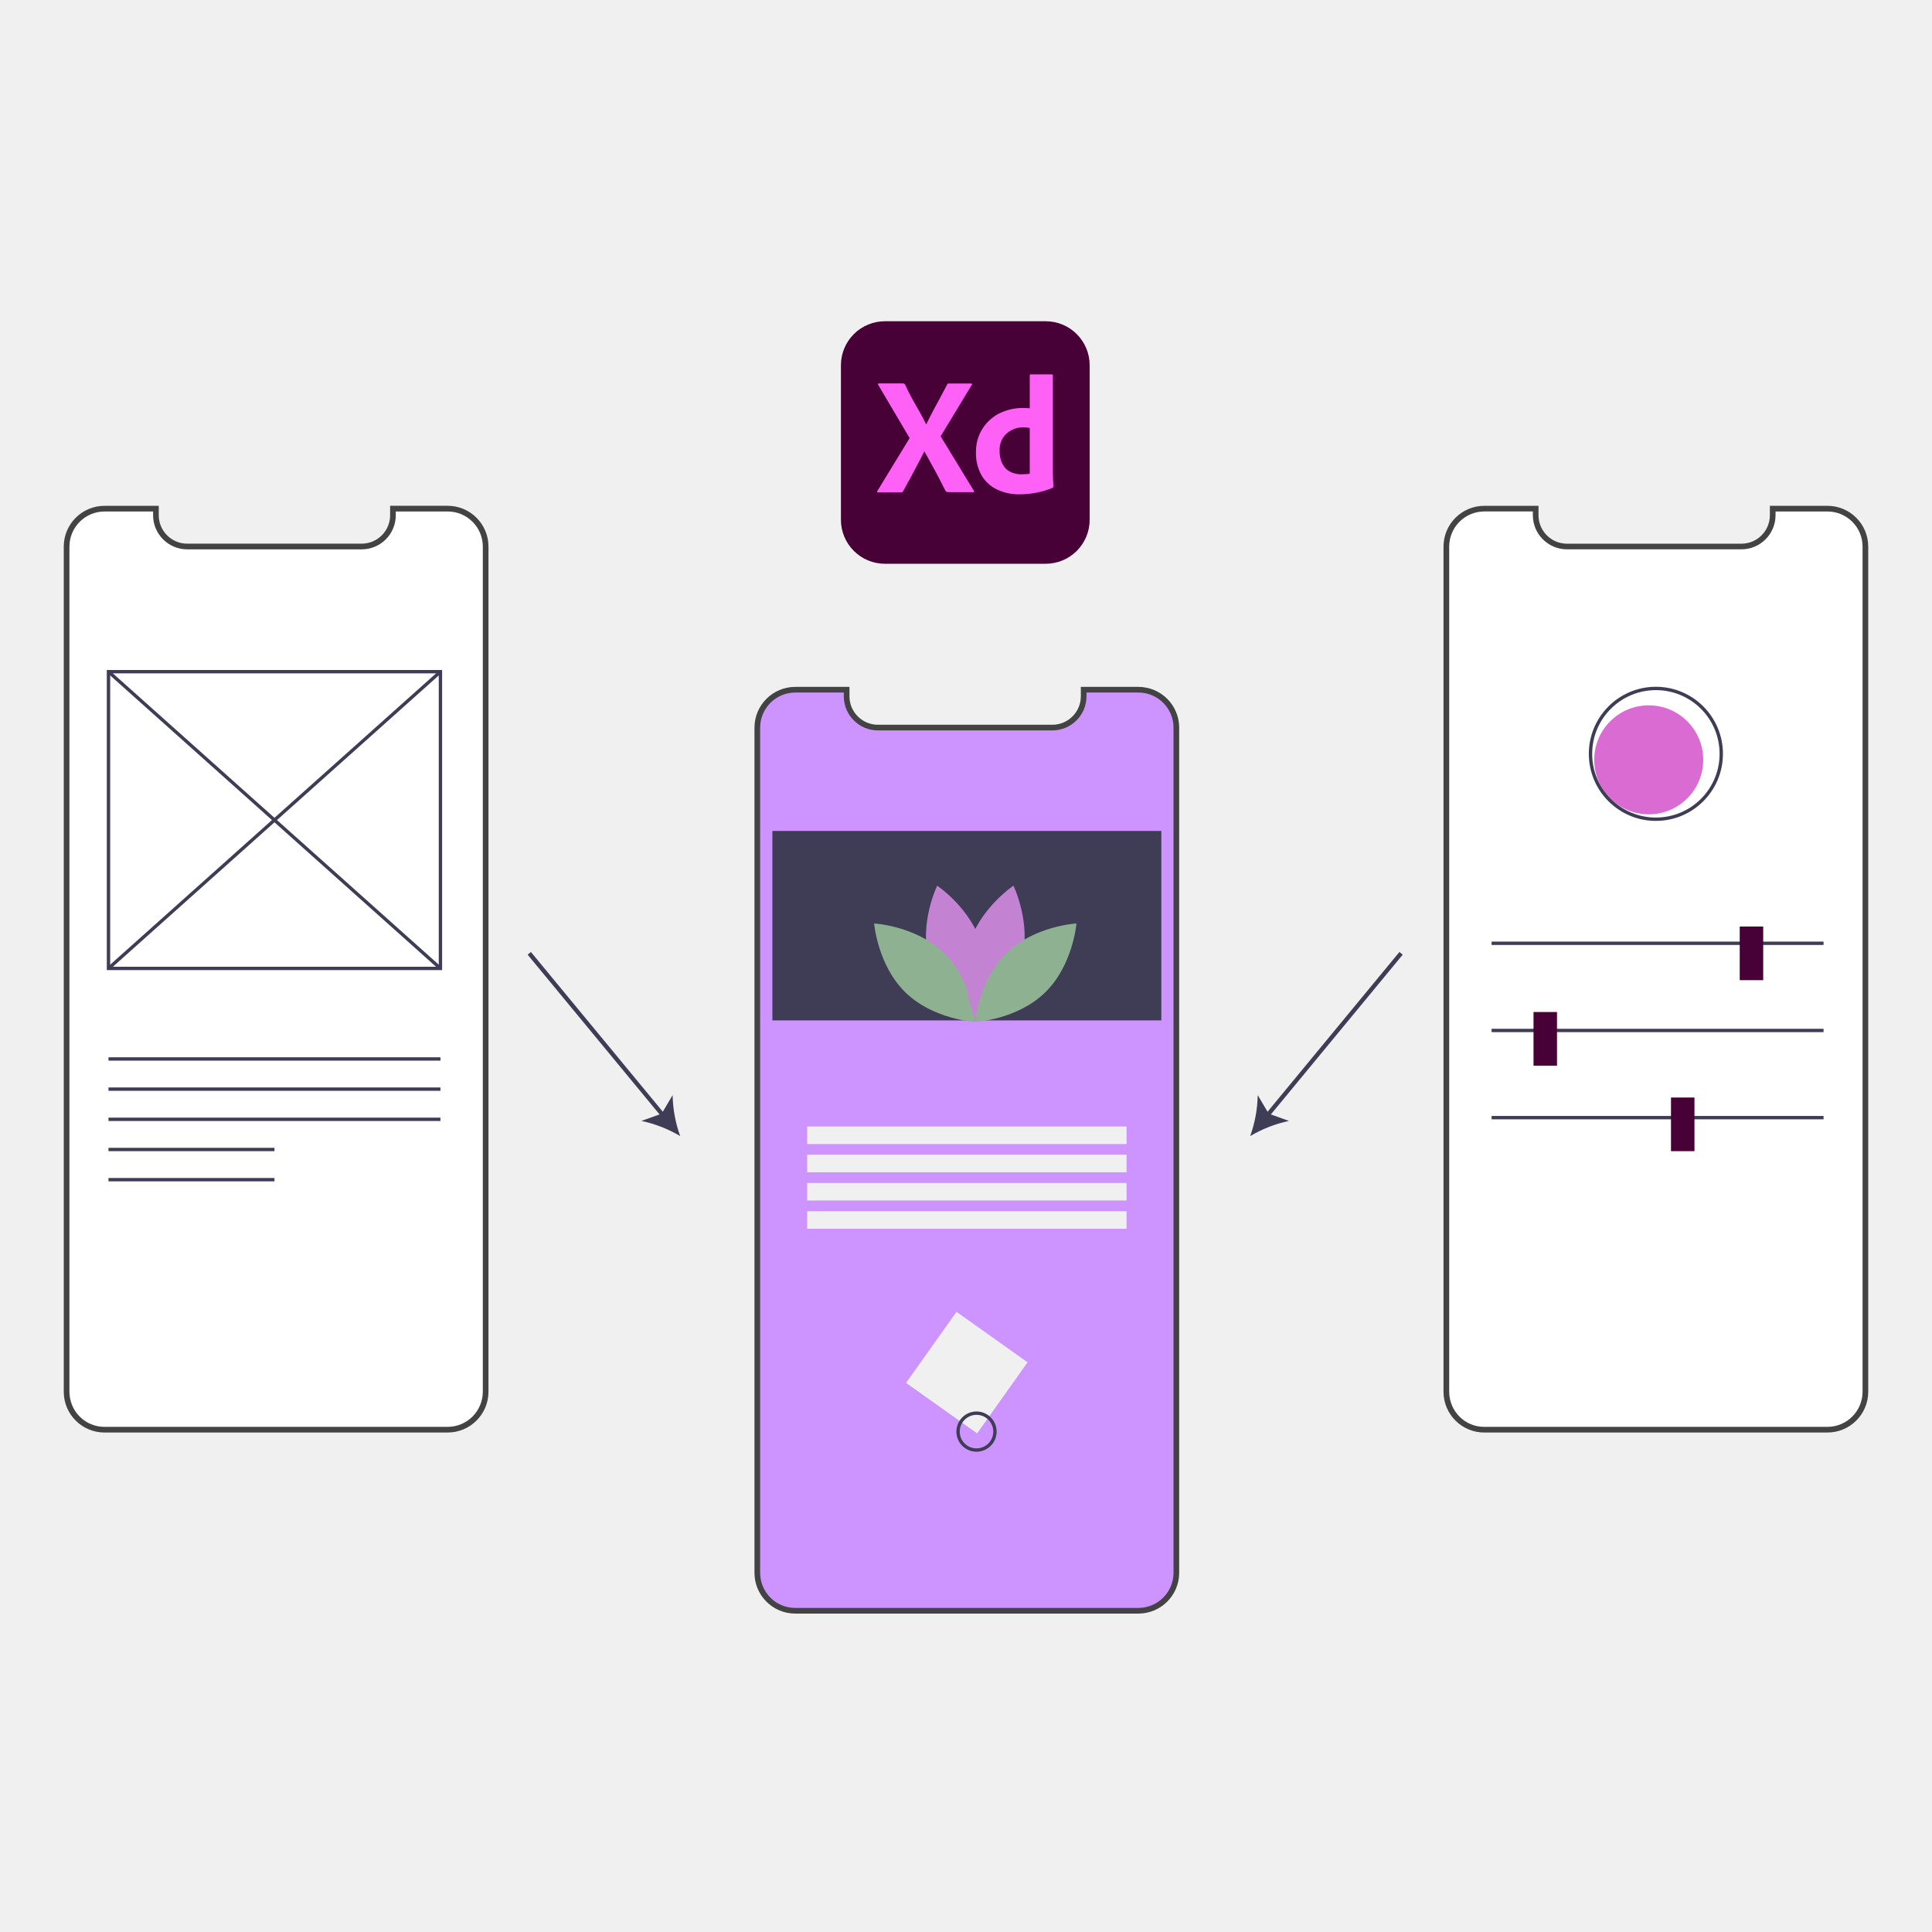
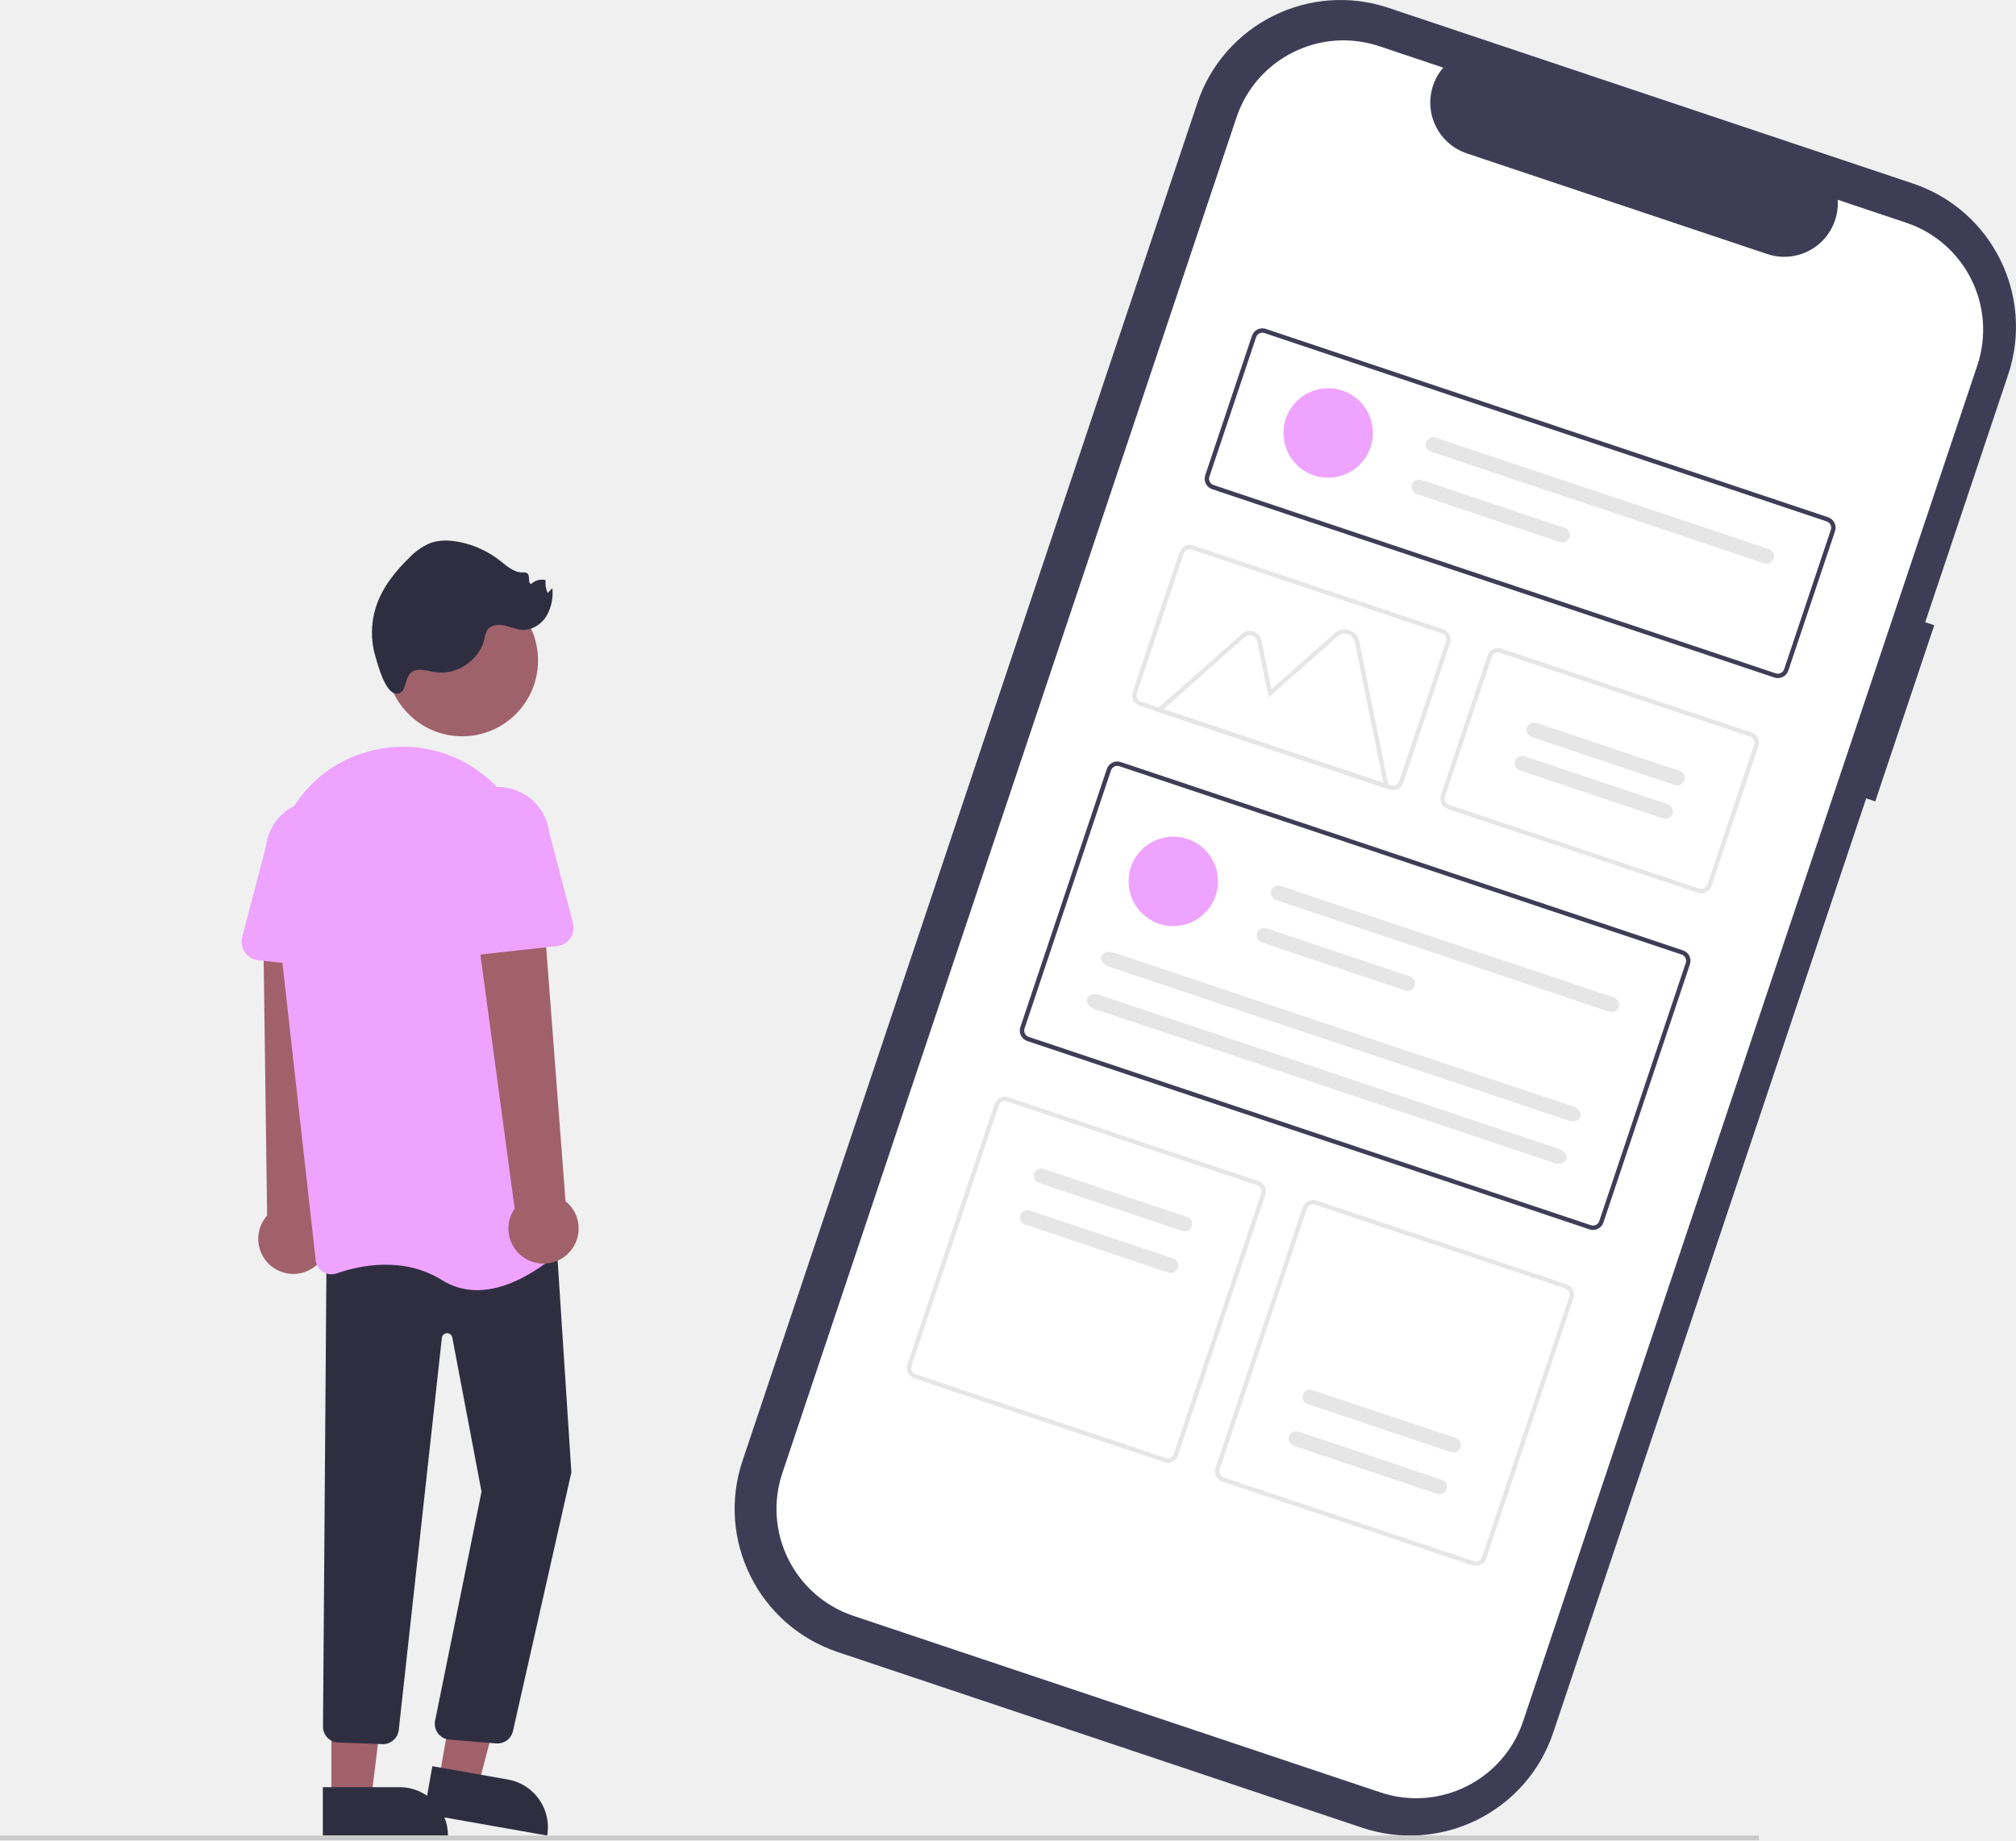
- <svg xmlns="http://www.w3.org/2000/svg" width="512" height="512" viewBox="0 0 512 512">
-   <defs>
-     <clipPath id="clip-path">
-       <rect id="Rectangle_517" data-name="Rectangle 517" width="512" height="512" transform="translate(57 661)" fill="none" stroke="#707070" stroke-width="1" />
-     </clipPath>
-   </defs>
-   <g id="UXID-L" transform="translate(-57 -661)">
-     <g id="Mask_Group_5" data-name="Mask Group 5" clip-path="url(#clip-path)">
-       <g id="Group_41" data-name="Group 41" transform="translate(74.649 776.487)">
-         <path id="Path_235" data-name="Path 235" d="M498.017,161.943V385.906a10.063,10.063,0,0,1-10.063,10.059H397.03a10.046,10.046,0,0,1-10.063-10.059V161.943A10.063,10.063,0,0,1,397.03,151.88h13.608v1.746a8.286,8.286,0,0,0,8.286,8.286h46.242a8.286,8.286,0,0,0,8.286-8.286V151.88h14.5a10.06,10.06,0,0,1,10.063,10.063Z" transform="translate(-203.919 -84.586)" fill="#cd94ff" />
-         <path id="Path_235_-_Outline" data-name="Path 235 - Outline" d="M397.029,151.13h14.359v2.5a7.545,7.545,0,0,0,7.536,7.536h46.242a7.545,7.545,0,0,0,7.536-7.536v-2.5h15.252l0,.75,0,.75H474.2v1a9.046,9.046,0,0,1-9.036,9.036H418.924a9.046,9.046,0,0,1-9.036-9.036v-1H397.03a9.324,9.324,0,0,0-9.314,9.313V385.906a9.359,9.359,0,0,0,2.724,6.588,9.236,9.236,0,0,0,6.572,2.721h90.941a9.325,9.325,0,0,0,9.313-9.309V161.943a9.31,9.31,0,0,0-9.31-9.313v-1.5a10.81,10.81,0,0,1,10.81,10.814V385.906a10.813,10.813,0,0,1-10.813,10.809H397.013a10.8,10.8,0,0,1-10.8-10.81V161.943a10.813,10.813,0,0,1,10.813-10.813Z" transform="translate(-203.919 -84.586)" fill="#434343" />
-         <rect id="Rectangle_91" data-name="Rectangle 91" width="103.076" height="50.205" transform="translate(187.042 104.726)" fill="#3f3d56" />
-         <path id="Path_236" data-name="Path 236" d="M466.983,263.914c2.7,9.974,11.94,16.152,11.94,16.152s4.867-9.994,2.169-19.969-11.94-16.152-11.94-16.152S464.285,253.94,466.983,263.914Z" transform="translate(-238.441 -124.715)" fill="#c383d2" />
-         <path id="Path_237" data-name="Path 237" d="M460.344,269.506c7.4,7.208,8.308,18.287,8.308,18.287s-11.1-.606-18.5-7.814-8.309-18.287-8.309-18.287S452.94,262.3,460.344,269.506Z" transform="translate(-227.837 -132.45)" fill="#8eb291" />
-         <path id="Path_238" data-name="Path 238" d="M499.595,263.914c-2.7,9.974-11.94,16.152-11.94,16.152s-4.867-9.994-2.169-19.969,11.94-16.152,11.94-16.152S502.293,253.94,499.595,263.914Z" transform="translate(-246.506 -124.715)" fill="#c383d2" />
-         <path id="Path_239" data-name="Path 239" d="M497.677,269.506c-7.4,7.208-8.308,18.287-8.308,18.287s11.1-.606,18.5-7.814,8.309-18.287,8.309-18.287S505.082,262.3,497.677,269.506Z" transform="translate(-248.554 -132.45)" fill="#8eb291" />
-         <rect id="Rectangle_92" data-name="Rectangle 92" width="84.637" height="4.646" transform="translate(196.261 183.045)" fill="#f0f0f0" />
-         <rect id="Rectangle_93" data-name="Rectangle 93" width="84.637" height="4.646" transform="translate(196.261 190.53)" fill="#f0f0f0" />
-         <rect id="Rectangle_94" data-name="Rectangle 94" width="84.637" height="4.646" transform="translate(196.261 198.015)" fill="#f0f0f0" />
-         <rect id="Rectangle_95" data-name="Rectangle 95" width="84.637" height="4.646" transform="translate(196.261 205.501)" fill="#f0f0f0" />
-         <rect id="Rectangle_96" data-name="Rectangle 96" width="23.103" height="23.103" transform="matrix(0.815, 0.579, -0.579, 0.815, 235.84, 232.165)" fill="#f0f0f0" />
-         <path id="Path_240" data-name="Path 240" d="M485.817,501.612a5.332,5.332,0,1,1,5.332-5.332A5.331,5.331,0,0,1,485.817,501.612Zm0-9.774a4.443,4.443,0,1,0,4.443,4.443,4.443,4.443,0,0,0-4.443-4.443Z" transform="translate(-244.681 -232.378)" fill="#3f3d56" />
-         <path id="Path_241" data-name="Path 241" d="M173.536,76.885V300.848a10.063,10.063,0,0,1-10.063,10.059H72.548a10.046,10.046,0,0,1-10.063-10.059V76.885A10.063,10.063,0,0,1,72.549,66.822H86.157v1.746a8.286,8.286,0,0,0,8.286,8.286h46.242a8.286,8.286,0,0,0,8.286-8.286V66.822h14.5A10.06,10.06,0,0,1,173.536,76.885Z" transform="translate(-62.485 -47.511)" fill="#fff" />
-         <path id="Path_241_-_Outline" data-name="Path 241 - Outline" d="M72.548,66.072H86.907v2.5A7.545,7.545,0,0,0,94.443,76.1h46.242a7.536,7.536,0,0,0,7.536-7.536v-2.5h15.255a10.81,10.81,0,0,1,10.81,10.813V300.848a10.813,10.813,0,0,1-10.813,10.809H72.531a10.8,10.8,0,0,1-10.8-10.81V76.885A10.813,10.813,0,0,1,72.548,66.072Zm90.925,244.085a9.325,9.325,0,0,0,9.313-9.309V76.885a9.31,9.31,0,0,0-9.31-9.313v-.75l0,.75H149.721v1a9.036,9.036,0,0,1-9.036,9.036H94.443a9.046,9.046,0,0,1-9.036-9.036v-1H72.549a9.324,9.324,0,0,0-9.314,9.313V300.848a9.359,9.359,0,0,0,2.724,6.588,9.235,9.235,0,0,0,6.572,2.721Z" transform="translate(-62.485 -47.511)" fill="#434343" />
-         <path id="Path_242" data-name="Path 242" d="M170.237,222.155H81.379V142.627h88.858Zm-87.969-.889h87.081V143.516H82.268Z" transform="translate(-70.72 -80.553)" fill="#3f3d56" />
-         <rect id="Rectangle_97" data-name="Rectangle 97" width="0.889" height="117.995" transform="translate(10.806 62.849) rotate(-48.206)" fill="#3f3d56" />
-         <rect id="Rectangle_98" data-name="Rectangle 98" width="117.995" height="0.889" transform="translate(10.806 140.826) rotate(-41.794)" fill="#3f3d56" />
-         <rect id="Rectangle_99" data-name="Rectangle 99" width="87.969" height="0.889" transform="translate(11.103 164.705)" fill="#3f3d56" />
-         <rect id="Rectangle_100" data-name="Rectangle 100" width="87.969" height="0.889" transform="translate(11.103 172.702)" fill="#3f3d56" />
-         <rect id="Rectangle_101" data-name="Rectangle 101" width="87.969" height="0.889" transform="translate(11.103 180.7)" fill="#3f3d56" />
-         <rect id="Rectangle_102" data-name="Rectangle 102" width="43.985" height="0.889" transform="translate(11.103 188.697)" fill="#3f3d56" />
-         <rect id="Rectangle_103" data-name="Rectangle 103" width="43.985" height="0.889" transform="translate(11.103 196.694)" fill="#3f3d56" />
-         <path id="Path_243" data-name="Path 243" d="M821.711,76.885V300.848a10.064,10.064,0,0,1-10.063,10.059H720.724a10.046,10.046,0,0,1-10.063-10.059V76.885a10.063,10.063,0,0,1,10.064-10.063h13.608v1.746a8.286,8.286,0,0,0,8.286,8.286H788.86a8.286,8.286,0,0,0,8.286-8.286V66.822h14.5A10.06,10.06,0,0,1,821.711,76.885Z" transform="translate(-345.009 -47.511)" fill="#fff" />
-         <path id="Path_243_-_Outline" data-name="Path 243 - Outline" d="M720.723,66.072h14.359v2.5a7.545,7.545,0,0,0,7.536,7.536H788.86a7.545,7.545,0,0,0,7.536-7.536v-2.5h15.255a10.81,10.81,0,0,1,10.81,10.813V300.848a10.813,10.813,0,0,1-10.813,10.809H720.706a10.8,10.8,0,0,1-10.8-10.81V76.885a10.813,10.813,0,0,1,10.813-10.813Zm90.924,244.085a9.325,9.325,0,0,0,9.313-9.309V76.885a9.31,9.31,0,0,0-9.31-9.313v-.75l0,.75H797.9v1A9.046,9.046,0,0,1,788.86,77.6H742.618a9.046,9.046,0,0,1-9.036-9.036v-1H720.724a9.324,9.324,0,0,0-9.314,9.313V300.848a9.358,9.358,0,0,0,2.724,6.587,9.235,9.235,0,0,0,6.571,2.721Z" transform="translate(-345.009 -47.511)" fill="#434343" />
-         <rect id="Rectangle_104" data-name="Rectangle 104" width="87.969" height="0.889" transform="translate(377.643 134.049)" fill="#3f3d56" />
-         <rect id="Rectangle_105" data-name="Rectangle 105" width="87.969" height="0.889" transform="translate(377.643 157.152)" fill="#3f3d56" />
-         <rect id="Rectangle_106" data-name="Rectangle 106" width="87.969" height="0.889" transform="translate(377.643 180.255)" fill="#3f3d56" />
-         <circle id="Ellipse_9" data-name="Ellipse 9" cx="14.443" cy="14.443" r="14.443" transform="translate(404.838 71.433)" fill="#d96bd3" />
-         <rect id="Rectangle_107" data-name="Rectangle 107" width="6.22" height="14.217" transform="translate(443.397 130.05)" fill="#470137" />
-         <rect id="Rectangle_108" data-name="Rectangle 108" width="6.22" height="14.217" transform="translate(388.75 152.709)" fill="#470137" />
-         <rect id="Rectangle_109" data-name="Rectangle 109" width="6.22" height="14.217" transform="translate(425.182 175.368)" fill="#470137" />
-         <path id="Path_244" data-name="Path 244" d="M795.357,186.045a17.772,17.772,0,1,1,17.772-17.772A17.772,17.772,0,0,1,795.357,186.045Zm0-34.655a16.883,16.883,0,1,0,16.883,16.883,16.883,16.883,0,0,0-16.883-16.883Z" transform="translate(-374.18 -83.985)" fill="#3f3d56" />
-         <rect id="Rectangle_110" data-name="Rectangle 110" width="1.128" height="55.993" transform="translate(122.184 137.518) rotate(-39.546)" fill="#3f3d56" />
-         <path id="Path_245" data-name="Path 245" d="M342.789,353.188a34.1,34.1,0,0,0-10.278-4.02l5.373-1.92,2.9-4.912A34.059,34.059,0,0,0,342.789,353.188Z" transform="translate(-180.183 -167.601)" fill="#3f3d56" />
-         <rect id="Rectangle_111" data-name="Rectangle 111" width="55.993" height="1.129" transform="translate(317.57 179.982) rotate(-50.466)" fill="#3f3d56" />
-         <path id="Path_246" data-name="Path 246" d="M618.506,353.188a34.1,34.1,0,0,0,2-10.853l2.9,4.913,5.372,1.919A34.064,34.064,0,0,0,618.506,353.188Z" transform="translate(-304.841 -167.601)" fill="#3f3d56" />
-         <g id="Layer_2_1_" transform="translate(205.204 -30.355)">
-           <g id="Surfaces" transform="translate(0 0)">
-             <g id="UI_UX_Surface">
-               <g id="Outline_no_shadow">
-                 <path id="Path_247" data-name="Path 247" d="M11.674,0H54.248A11.664,11.664,0,0,1,65.921,11.674V52.6A11.664,11.664,0,0,1,54.248,64.273H11.674A11.664,11.664,0,0,1,0,52.6V11.674A11.664,11.664,0,0,1,11.674,0Z" transform="translate(0 0)" fill="#470137" />
-               </g>
-             </g>
-           </g>
-           <g id="Outlined_Mnemonics_Logos" transform="translate(9.603 14.086)">
-             <g id="Xd">
-               <path id="Path_248" data-name="Path 248" d="M60.022,60.412l-8.24,13.6,8.789,14.42a.473.473,0,0,1,.055.33c-.027.11-.137.027-.3.055h-6.29c-.439,0-.742-.027-.934-.3-.577-1.154-1.181-2.28-1.758-3.433-.577-1.126-1.209-2.28-1.868-3.461s-1.318-2.362-1.978-3.571h-.055c-.577,1.181-1.209,2.362-1.84,3.543s-1.263,2.362-1.868,3.516c-.632,1.154-1.263,2.335-1.9,3.461-.11.275-.33.3-.632.3H35.164c-.11,0-.192.055-.192-.082a.381.381,0,0,1,.055-.3l8.542-14.008L35.246,60.385c-.082-.11-.11-.22-.055-.275a.319.319,0,0,1,.275-.11H41.7a1.621,1.621,0,0,1,.385.055.779.779,0,0,1,.275.247c.522,1.181,1.126,2.362,1.758,3.543.659,1.181,1.291,2.335,1.978,3.488.659,1.154,1.263,2.307,1.84,3.488h.055c.577-1.209,1.181-2.39,1.785-3.543s1.236-2.307,1.868-3.461,1.236-2.335,1.84-3.461a.467.467,0,0,1,.165-.275.524.524,0,0,1,.357-.055h5.8a.253.253,0,0,1,.3.192c.027.027-.027.137-.082.192Z" transform="translate(-34.961 -57.606)" fill="#ff61f6" />
-               <path id="Path_249" data-name="Path 249" d="M141.861,83.068a13.656,13.656,0,0,1-5.905-1.236,9.576,9.576,0,0,1-4.148-3.736,11.884,11.884,0,0,1-1.511-6.262,11.281,11.281,0,0,1,1.511-5.8,11.406,11.406,0,0,1,4.367-4.257,14.05,14.05,0,0,1,6.949-1.593,4.9,4.9,0,0,1,.577.027c.247.027.522.027.852.055v-8.68c0-.192.082-.3.275-.3H150.4a.246.246,0,0,1,.275.192v26.2c0,.494.027,1.044.055,1.648.055.577.082,1.126.11,1.593a.446.446,0,0,1-.275.439,20.976,20.976,0,0,1-4.477,1.318A24.227,24.227,0,0,1,141.861,83.068Zm2.692-5.493V65.489a7.026,7.026,0,0,0-.742-.137c-.3-.027-.6-.055-.906-.055a6.771,6.771,0,0,0-3.1.714,6.157,6.157,0,0,0-2.335,2.033,6.088,6.088,0,0,0-.906,3.488,7.654,7.654,0,0,0,.467,2.829,5.368,5.368,0,0,0,1.236,1.95,4.745,4.745,0,0,0,1.868,1.1,7.19,7.19,0,0,0,2.28.357c.412,0,.8-.027,1.154-.055A2.4,2.4,0,0,0,144.553,77.575Z" transform="translate(-104.11 -51.284)" fill="#ff61f6" />
-             </g>
-           </g>
-         </g>
-       </g>
-     </g>
+ <svg xmlns="http://www.w3.org/2000/svg" width="846.135" height="772.409" viewBox="0 0 846.135 772.409" role="img" artist="Katerina Limpitsouni" source="https://undraw.co/">
+   <path id="ef8ddbf2-422b-4660-b5cd-bfa08ac6b7d7-390" data-name="Path 2389" d="M988.757,326.216l-3.791-1.274,34.8-103.872a63.4,63.4,0,0,0-39.976-80.256l-.003-.001h0l-220.072-73.716a63.4,63.4,0,0,0-80.256,39.976l-.001.003h0l-190.892,569.85a63.4,63.4,0,0,0,39.976,80.256l.003.001h0l220.067,73.72a63.4,63.4,0,0,0,80.254-39.978h0l131.329-392.04,3.792,1.27Z" transform="translate(-176.9324 -63.79541)" fill="#3f3d56" />
+   <path id="fd0ceacc-b1f5-4281-8e70-8593bae263ea-391" data-name="Path 2390" d="M976.966,157.27l-28.726-9.623a22.495,22.495,0,0,1-29.592,22.77l-126.072-42.233a22.495,22.495,0,0,1-9.9-36l-26.83-8.988a47.348,47.348,0,0,0-59.935,29.856l-190.619,569.013a47.348,47.348,0,0,0,29.856,59.935h0l221.127,74.075a47.348,47.348,0,0,0,59.935-29.856h0l190.614-569.014a47.348,47.348,0,0,0-29.858-59.935Z" transform="translate(-176.9324 -63.79541)" fill="#fff" />
+   <path id="ff2c3c85-1cba-4c81-ad38-62c498a2a918-392" data-name="Path 2391" d="M921.666,348.168l-235.984-79.052a4.614,4.614,0,0,1-2.906-5.834l19.61-58.54a4.614,4.614,0,0,1,5.834-2.906l235.986,79.053a4.614,4.614,0,0,1,2.906,5.834l-19.61,58.538a4.614,4.614,0,0,1-5.834,2.906Zm-214.032-144.582a2.768,2.768,0,0,0-3.5,1.744l-19.61,58.538a2.768,2.768,0,0,0,1.744,3.5l235.985,79.053a2.768,2.768,0,0,0,3.5-1.744l19.613-58.535a2.768,2.768,0,0,0-1.744-3.5Z" transform="translate(-176.9324 -63.79541)" fill="#3f3d56" />
+   <path id="a7bacb06-5dda-4315-86f5-9fde62022a18-393" data-name="Path 2392" d="M844.079,579.783l-235.985-79.052a4.614,4.614,0,0,1-2.906-5.834l36.298-108.355a4.614,4.614,0,0,1,5.834-2.906l235.986,79.05a4.614,4.614,0,0,1,2.906,5.834l-36.3,108.357A4.614,4.614,0,0,1,844.079,579.783Zm-197.345-194.4a2.768,2.768,0,0,0-3.5,1.744l-36.298,108.355a2.768,2.768,0,0,0,1.744,3.5l235.986,79.053a2.768,2.768,0,0,0,3.5-1.744l36.3-108.357a2.768,2.768,0,0,0-1.744-3.5Z" transform="translate(-176.9324 -63.79541)" fill="#3f3d56" />
+   <path id="a78be333-998c-4fe1-92ac-6c17265b914a-394" data-name="Path 2393" d="M889.466,438.481l-104.879-35.139a4.614,4.614,0,0,1-2.906-5.834l19.61-58.538a4.614,4.614,0,0,1,5.834-2.906l104.882,35.138a4.614,4.614,0,0,1,2.906,5.834l-19.609,58.538A4.614,4.614,0,0,1,889.466,438.481Zm-82.927-100.665a2.768,2.768,0,0,0-3.5,1.744l-19.609,58.538a2.768,2.768,0,0,0,1.744,3.5l104.882,35.134a2.768,2.768,0,0,0,3.5-1.744l19.61-58.538a2.768,2.768,0,0,0-1.744-3.5Z" transform="translate(-176.9324 -63.79541)" fill="#e6e6e6" />
+   <path id="b3f2a87a-cc28-4d1a-8acd-979c53a8dd39-395" data-name="Path 2394" d="M665.545,677.456l-104.879-35.134a4.614,4.614,0,0,1-2.906-5.834l36.591-109.231a4.614,4.614,0,0,1,5.834-2.906l104.881,35.134a4.614,4.614,0,0,1,2.906,5.834l-36.593,109.231A4.614,4.614,0,0,1,665.545,677.456Zm-65.949-151.358a2.768,2.768,0,0,0-3.5,1.744l-36.592,109.231a2.768,2.768,0,0,0,1.744,3.5l104.883,35.135a2.768,2.768,0,0,0,3.5-1.744l36.591-109.231a2.768,2.768,0,0,0-1.744-3.5Z" transform="translate(-176.9324 -63.79541)" fill="#e6e6e6" />
+   <path id="bb07296c-c3fc-491e-8a85-4137ac9f94aa-396" data-name="Path 2395" d="M794.9,720.789l-104.883-35.135a4.614,4.614,0,0,1-2.906-5.834l36.591-109.231a4.614,4.614,0,0,1,5.834-2.906l104.883,35.135a4.614,4.614,0,0,1,2.906,5.834l-36.591,109.23A4.614,4.614,0,0,1,794.9,720.789Zm-65.949-151.358a2.768,2.768,0,0,0-3.5,1.744l-36.592,109.231a2.768,2.768,0,0,0,1.744,3.5l104.883,35.136a2.768,2.768,0,0,0,3.5-1.744l36.591-109.231a2.768,2.768,0,0,0-1.744-3.5Z" transform="translate(-176.9324 -63.79541)" fill="#e6e6e6" />
+   <circle id="a320c467-7a2a-401b-bd10-29e63d92c9f6" data-name="Ellipse 477" cx="492.449" cy="369.92" r="18.774" fill="#eea3ff" />
+   <path id="b9e531ec-0ab3-46c5-ae54-579cfd03e1f5-397" data-name="Path 2396" d="M714.466,435.621a3.129,3.129,0,1,0-1.988,5.934l139.869,46.854a3.129,3.129,0,1,0,1.988-5.934h0Z" transform="translate(-176.9324 -63.79541)" fill="#e6e6e6" />
+   <path id="ad39a0b5-50a7-48f2-b8cb-2db0547457f7-398" data-name="Path 2397" d="M708.506,453.422a3.129,3.129,0,1,0-1.988,5.934l60.186,20.162a3.129,3.129,0,1,0,1.988-5.934h0Z" transform="translate(-176.9324 -63.79541)" fill="#e6e6e6" />
+   <path id="aac09e93-991f-40c6-86d0-b318c2c011d1-399" data-name="Path 2398" d="M644.205,463.535c-2.257-.756-4.539-.04-5.087,1.6s.843,3.582,3.1,4.338l192.976,64.645c2.257.756,4.539.04,5.087-1.6s-.843-3.582-3.1-4.338Z" transform="translate(-176.9324 -63.79541)" fill="#e6e6e6" />
+   <path id="f158e8ac-632b-46f0-9cf0-44644e76b9a4-400" data-name="Path 2399" d="M638.242,481.337c-2.257-.756-4.539-.04-5.087,1.6s.843,3.582,3.1,4.338l192.976,64.645c2.257.756,4.539.04,5.087-1.6s-.843-3.582-3.1-4.338Z" transform="translate(-176.9324 -63.79541)" fill="#e6e6e6" />
+   <circle id="b837b54e-04c2-4911-922a-03186401a785" data-name="Ellipse 478" cx="557.44" cy="181.718" r="18.774" fill="#eea3ff" />
+   <path id="b88d563f-8e66-4064-9d4c-186cef5c87ad-401" data-name="Path 2400" d="M779.459,247.418a3.129,3.129,0,1,0-1.988,5.934h0l139.869,46.854a3.129,3.129,0,1,0,1.988-5.934h0Z" transform="translate(-176.9324 -63.79541)" fill="#e6e6e6" />
+   <path id="b990f7ae-58a3-4b3d-8dda-750e08426c01-402" data-name="Path 2401" d="M773.496,265.22a3.129,3.129,0,1,0-1.988,5.934l60.186,20.162a3.129,3.129,0,1,0,1.988-5.934Z" transform="translate(-176.9324 -63.79541)" fill="#e6e6e6" />
+   <path id="a3d5ec06-af2b-4b16-90b4-10a3978e7f3c-403" data-name="Path 2402" d="M760.019,395.128l-98.389-32.959,36.589-32.349a4.986,4.986,0,0,1,8.19,2.743l4.152,20.446,26.577-23.5a6.243,6.243,0,0,1,10.253,3.435Zm-94.776-33.693,92.334,30.931-11.993-59.051a4.4,4.4,0,0,0-7.225-2.42l-28.969,25.611-4.788-23.575a3.142,3.142,0,0,0-5.161-1.729Z" transform="translate(-176.9324 -63.79541)" fill="#e6e6e6" />
+   <path id="ad2d9a36-cccf-4762-a8b2-ae4cbcf1fc8d-404" data-name="Path 2404" d="M760.115,395.148l-104.882-35.134a4.614,4.614,0,0,1-2.906-5.834l19.609-58.538a4.614,4.614,0,0,1,5.834-2.906l104.883,35.135a4.614,4.614,0,0,1,2.906,5.834l-19.61,58.537a4.614,4.614,0,0,1-5.834,2.906Zm-82.93-100.665a2.768,2.768,0,0,0-3.5,1.744l-19.609,58.538a2.768,2.768,0,0,0,1.744,3.5l104.883,35.135a2.768,2.768,0,0,0,3.5-1.744l19.61-58.538a2.768,2.768,0,0,0-1.744-3.5Z" transform="translate(-176.9324 -63.79541)" fill="#e6e6e6" />
+   <path id="ff89cf89-8b1b-4dc3-86a1-ad04f586c716-405" data-name="Path 2405" d="M614.984,554.362a3.129,3.129,0,1,0-1.988,5.934l60.186,20.162a3.129,3.129,0,0,0,1.988-5.934Z" transform="translate(-176.9324 -63.79541)" fill="#e6e6e6" />
+   <path id="bdb6c5c0-7147-4e18-95bd-6c2e13251f4c-406" data-name="Path 2406" d="M609.128,571.842a3.129,3.129,0,1,0-1.988,5.934h0l60.187,20.166a3.129,3.129,0,0,0,1.988-5.934Z" transform="translate(-176.9324 -63.79541)" fill="#e6e6e6" />
+   <path id="e711c4eb-2570-4817-927e-bed9d0e120e8-407" data-name="Path 2408" d="M780.097,690.777a3.129,3.129,0,0,0,1.988-5.934l-60.186-20.162a3.129,3.129,0,0,0-1.988,5.934Z" transform="translate(-176.9324 -63.79541)" fill="#e6e6e6" />
+   <path id="ac126517-37f4-4549-a663-190a6b7a92b8-408" data-name="Path 2409" d="M785.953,673.296a3.129,3.129,0,1,0,1.988-5.934l-60.186-20.162a3.129,3.129,0,1,0-1.988,5.934Z" transform="translate(-176.9324 -63.79541)" fill="#e6e6e6" />
+   <path id="b0744aa1-6c52-44f5-8f87-5c835d602c4a-409" data-name="Path 2409" d="M879.953,393.296a3.129,3.129,0,1,0,1.988-5.934l-60.186-20.162a3.129,3.129,0,1,0-1.988,5.934Z" transform="translate(-176.9324 -63.79541)" fill="#e6e6e6" />
+   <path id="f9fb24f1-195d-4908-aecd-a74b480672b4-410" data-name="Path 2409" d="M874.953,407.296a3.129,3.129,0,1,0,1.988-5.934l-60.186-20.162a3.129,3.129,0,1,0-1.988,5.934Z" transform="translate(-176.9324 -63.79541)" fill="#e6e6e6" />
+   <g id="fb1fd747-6b67-4cb9-858c-4d0f6fa12359" data-name="Group 161">
+     <circle id="a5dd78ed-2df1-42f3-9bac-4ba46f4211fe" data-name="Ellipse 476" cx="193.99" cy="277.198" r="31.83" fill="#9f616a" />
+     <path id="f00778a4-99fe-4ded-96db-b98a687eaf54-411" data-name="Path 2387" d="M352.523,344.932c2.523-.151,4.987.7,7.493,1.035,8.965,1.19,18.29-5.315,20.27-14.139a10.848,10.848,0,0,1,1.037-3.378c1.38-2.253,4.522-2.682,7.112-2.164s5.046,1.73,7.684,1.869c4.073.214,7.983-2.294,10.154-5.747a19.488,19.488,0,0,0,2.492-11.77l-1.953,2.049a9.918,9.918,0,0,1-.884-5.39,6.255,6.255,0,0,0-5.925,1.516c-1.722.183-.422-3.193-1.7-4.36a2.959,2.959,0,0,0-2.082-.389c-3.663.035-6.626-2.766-9.512-5.021a40.42,40.42,0,0,0-17.071-7.787c-4.136-.807-8.534-.936-12.456.6a26.609,26.609,0,0,0-8.412,5.967c-6.141,5.9-11.579,12.843-14.133,20.97a35.3,35.3,0,0,0-.169,20.47c1.029,3.474,4.132,15.373,8.674,15.65C348.845,355.264,345.42,345.356,352.523,344.932Z" transform="translate(-176.9324 -63.79541)" fill="#2f2e41" />
+     <path id="edf96d50-4ce8-4ce1-a197-c1cb2bbecc75-412" data-name="Path 111" d="M308.446,595.84a14.64,14.64,0,0,0,2.154-22.345l5.679-126.767-28.913,3.245,1.68,124a14.72,14.72,0,0,0,19.4,21.871Z" transform="translate(-176.9324 -63.79541)" fill="#a0616a" />
+     <path id="a7c32b38-e526-409e-9958-50b8ffad01a0-413" data-name="Path 112" d="M361.191,810.428l16.456,2.893,16.264-62.1-21.561-4.27Z" transform="translate(-176.9324 -63.79541)" fill="#a0616a" />
+     <path id="b6720e1c-54ee-4da4-8e92-2cd2033f0b28-414" data-name="Path 113" d="M406.582,834.205l-51.723-9.137,3.53-19.984,31.74,5.607a20.293,20.293,0,0,1,16.454,23.514Z" transform="translate(-176.9324 -63.79541)" fill="#2f2e41" />
+     <path id="aff6290b-fbd1-41c3-8a68-a3ddd60c11e3-415" data-name="Path 114" d="M316.024,818.666h16.707l7.948-64.445h-24.658Z" transform="translate(-176.9324 -63.79541)" fill="#a0616a" />
+     <path id="f02f1576-8f9c-43fb-a0f1-30b59e5759a8-416" data-name="Path 115" d="M364.939,834.18h-52.511v-20.288h32.223a20.288,20.288,0,0,1,20.288,20.288Z" transform="translate(-176.9324 -63.79541)" fill="#2f2e41" />
+     <path id="b96fab23-cef4-43fc-8373-5902972d74dd-417" data-name="Path 116" d="M385.734,795.567a6.455,6.455,0,0,1-.78-.046l-19.666-1.618a6.651,6.651,0,0,1-5.829-7.382q.019-.166.047-.331l19.528-96.326-12.27-64.7a2.217,2.217,0,0,0-4.387.218l-18.069,164.396a6.71,6.71,0,0,1-7.1,6.047l-18.527-.69a6.661,6.661,0,0,1-6.182-6.311l1.48-198.656,96.055-12.006,6.71,103.63-.027.11-24.52,108.583A6.658,6.658,0,0,1,385.734,795.567Z" transform="translate(-176.9324 -63.79541)" fill="#2f2e41" />
+     <path id="b76097f2-52bd-497e-a273-af776f029639-418" data-name="Path 117" d="M377.186,605.286a27.407,27.407,0,0,1-14.8-4.233c-16.214-10.134-34.63-6.106-44.165-2.8a6.651,6.651,0,0,1-5.752-.655,6.556,6.556,0,0,1-3.031-4.84l-17.335-154.856c-2.906-25.945,12.723-50.338,37.161-58h0q1.377-.432,2.8-.819a53.926,53.926,0,0,1,44.935,7.8,54.791,54.791,0,0,1,23.4,40l14.6,155.89a6.552,6.552,0,0,1-2.087,5.461C407.795,592.968,392.944,605.284,377.186,605.286Z" transform="translate(-176.9324 -63.79541)" fill="#eea3ff" />
+     <path id="b7c0fd9c-4296-4103-8950-cd245101458a-419" data-name="Path 118" d="M324.389,471.108l-39.118-4.3a7.792,7.792,0,0,1-6.685-9.722l9.957-37.95a21.64,21.64,0,1,1,43.034,4.611q-.013.122-.028.245l1.478,39.079a7.792,7.792,0,0,1-8.638,8.037Z" transform="translate(-176.9324 -63.79541)" fill="#eea3ff" />
+     <path id="e4415faf-95a5-4fec-be4a-0e91d9da7267-420" data-name="Path 119" d="M414.836,590.412a14.64,14.64,0,0,0-.553-22.443l-9.639-126.527-28.331,6.378,16.631,123.218a14.72,14.72,0,0,0,21.893,19.374Z" transform="translate(-176.9324 -63.79541)" fill="#a0616a" />
+     <path id="bebc4112-7456-4b85-95f3-28c2273ba549-421" data-name="Path 120" d="M365.45,463.154a7.783,7.783,0,0,1-2.478-6l1.478-39.079a21.64,21.64,0,0,1,43.006-4.856l9.957,37.95a7.792,7.792,0,0,1-6.685,9.722l-39.118,4.3a7.783,7.783,0,0,1-6.16-2.041Z" transform="translate(-176.9324 -63.79541)" fill="#eea3ff" />
  </g>
+   <rect id="a6aa4d97-c7f3-4c66-8fef-1a835a984f6d" data-name="Rectangle 256" y="770.409" width="738.22" height="2" fill="#cacaca" />
</svg>
